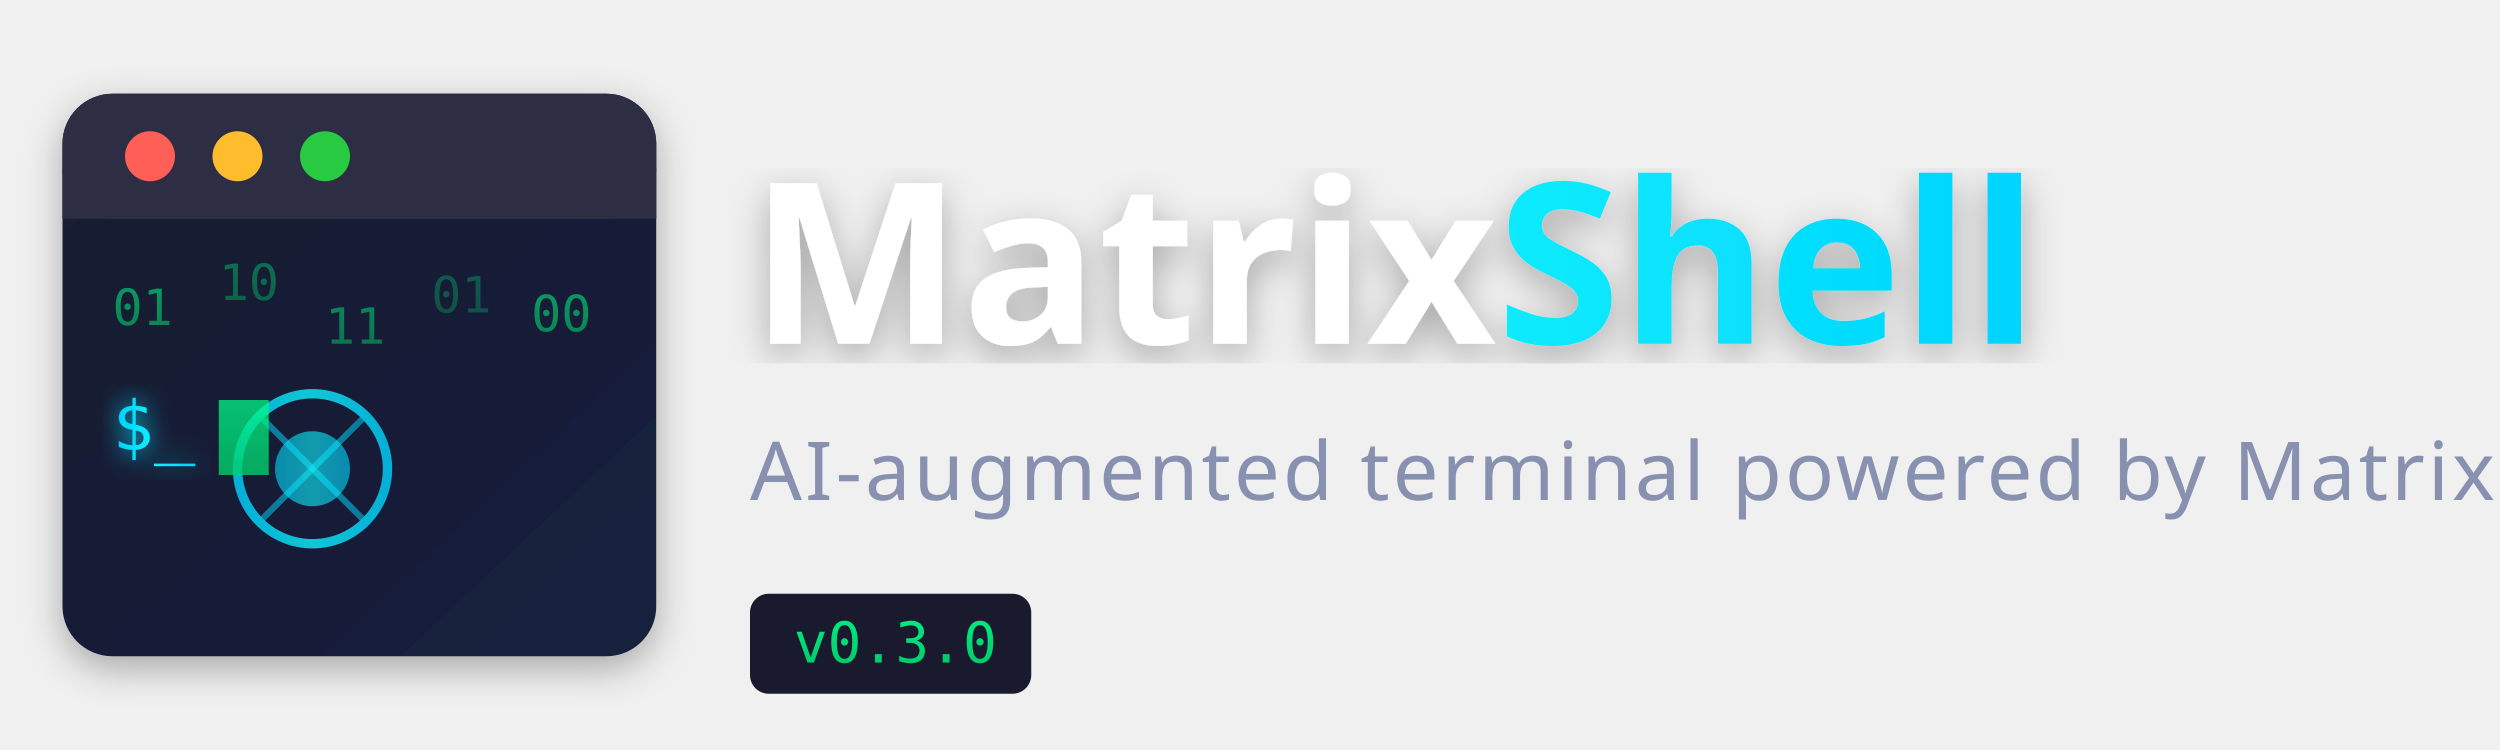
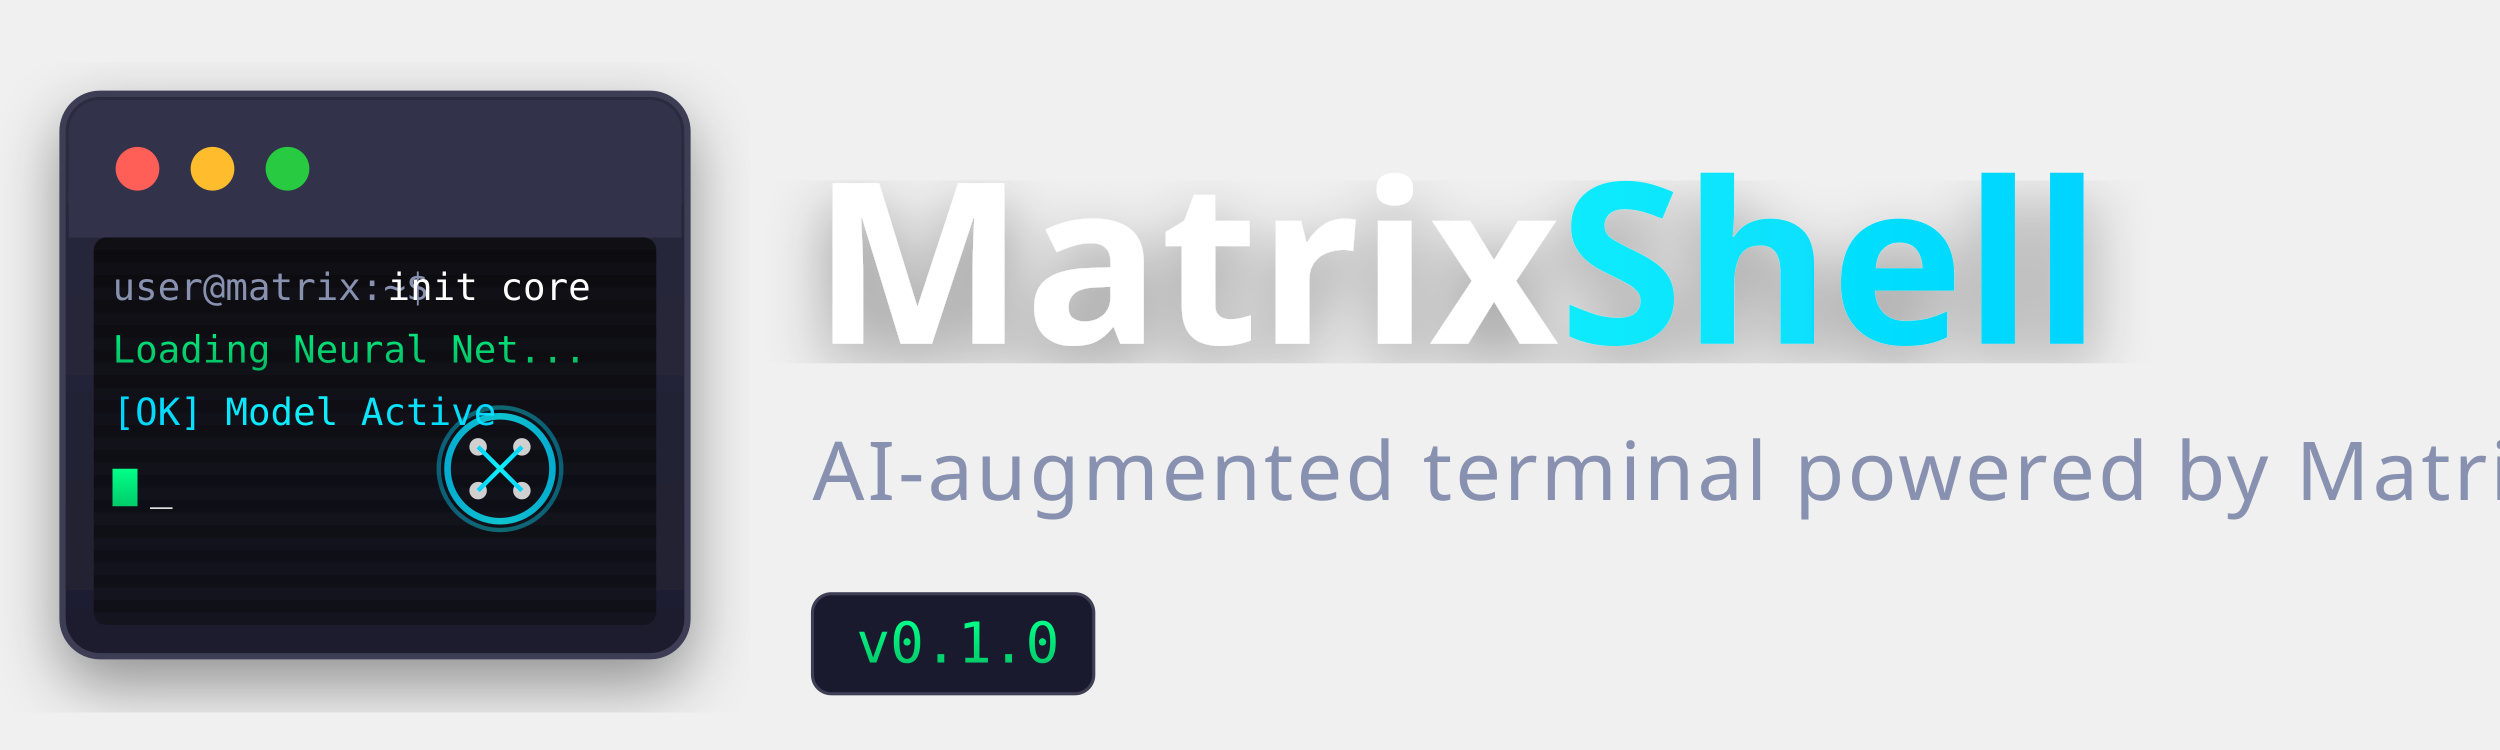
<svg xmlns="http://www.w3.org/2000/svg" viewBox="0 0 400 120">
  <defs>
-     <linearGradient id="terminalGrad" x1="0%" y1="0%" x2="100%" y2="100%">
-       <stop offset="0%" style="stop-color:#1a1a2e;stop-opacity:1" />
-       <stop offset="100%" style="stop-color:#16213e;stop-opacity:1" />
+     <linearGradient id="terminalBody" x1="0%" y1="0%" x2="0%" y2="100%">
+       <stop offset="0%" style="stop-color:#2b2b40;stop-opacity:1" />
+       <stop offset="100%" style="stop-color:#1e1e2e;stop-opacity:1" />
+     </linearGradient>
+     <linearGradient id="screenBg" x1="0%" y1="0%" x2="0%" y2="100%">
+       <stop offset="0%" style="stop-color:#0f0f14;stop-opacity:1" />
+       <stop offset="100%" style="stop-color:#14141f;stop-opacity:1" />
    </linearGradient>
    <linearGradient id="glowGrad" x1="0%" y1="0%" x2="100%" y2="0%">
      <stop offset="0%" style="stop-color:#00d4ff;stop-opacity:1" />
      <stop offset="50%" style="stop-color:#0ff0fc;stop-opacity:1" />
      <stop offset="100%" style="stop-color:#00d4ff;stop-opacity:1" />
    </linearGradient>
    <linearGradient id="matrixGrad" x1="0%" y1="0%" x2="0%" y2="100%">
-       <stop offset="0%" style="stop-color:#00ff88;stop-opacity:0.9" />
+       <stop offset="0%" style="stop-color:#00ff88;stop-opacity:1" />
      <stop offset="100%" style="stop-color:#00cc6a;stop-opacity:1" />
    </linearGradient>
    <filter id="glow" x="-20%" y="-20%" width="140%" height="140%">
-       <feGaussianBlur stdDeviation="2" result="coloredBlur" />
+       <feGaussianBlur stdDeviation="1.5" result="coloredBlur" />
      <feMerge>
        <feMergeNode in="coloredBlur" />
        <feMergeNode in="SourceGraphic" />
      </feMerge>
    </filter>
    <filter id="shadow">
-       <feDropShadow dx="0" dy="2" stdDeviation="3" flood-color="#000" flood-opacity="0.3" />
+       <feDropShadow dx="0" dy="4" stdDeviation="5" flood-color="#000" flood-opacity="0.4" />
    </filter>
+     <pattern id="scanlines" patternUnits="userSpaceOnUse" width="100" height="4">
+       <rect width="100" height="2" fill="#000" opacity="0.2" />
+     </pattern>
+     <clipPath id="screenClip">
+       <rect x="15" y="38" width="90" height="62" rx="2" ry="2" />
+     </clipPath>
  </defs>
-   <rect x="10" y="15" width="95" height="90" rx="8" ry="8" fill="url(#terminalGrad)" filter="url(#shadow)" />
-   <rect x="10" y="15" width="95" height="20" rx="8" ry="8" fill="#2d2d44" />
-   <rect x="10" y="27" width="95" height="8" fill="#2d2d44" />
-   <circle cx="24" cy="25" r="4" fill="#ff5f56" />
-   <circle cx="38" cy="25" r="4" fill="#ffbd2e" />
-   <circle cx="52" cy="25" r="4" fill="#27ca40" />
-   <text x="18" y="52" font-family="monospace" font-size="8" fill="url(#matrixGrad)" opacity="0.6">01</text>
-   <text x="35" y="48" font-family="monospace" font-size="8" fill="url(#matrixGrad)" opacity="0.4">10</text>
-   <text x="52" y="55" font-family="monospace" font-size="8" fill="url(#matrixGrad)" opacity="0.5">11</text>
-   <text x="69" y="50" font-family="monospace" font-size="8" fill="url(#matrixGrad)" opacity="0.3">01</text>
-   <text x="85" y="53" font-family="monospace" font-size="8" fill="url(#matrixGrad)" opacity="0.6">00</text>
-   <text x="18" y="72" font-family="monospace" font-size="11" fill="url(#glowGrad)" filter="url(#glow)">$_</text>
-   <g transform="translate(50, 75)">
-     <circle cx="0" cy="0" r="12" fill="none" stroke="url(#glowGrad)" stroke-width="1.5" opacity="0.8" />
-     <circle cx="0" cy="0" r="6" fill="url(#glowGrad)" opacity="0.6" />
-     <line x1="-8" y1="-8" x2="8" y2="8" stroke="url(#glowGrad)" stroke-width="1" opacity="0.5" />
-     <line x1="8" y1="-8" x2="-8" y2="8" stroke="url(#glowGrad)" stroke-width="1" opacity="0.5" />
-     <line x1="0" y1="-10" x2="0" y2="10" stroke="url(#glowGrad)" stroke-width="1" opacity="0.5" />
-     <line x1="-10" y1="0" x2="10" y2="0" stroke="url(#glowGrad)" stroke-width="1" opacity="0.5" />
+   <rect x="10" y="15" width="100" height="90" rx="6" ry="6" fill="url(#terminalBody)" stroke="#3e3e55" stroke-width="1" filter="url(#shadow)" />
+   <rect x="11" y="16" width="98" height="22" rx="5" ry="5" fill="#32324a" />
+   <rect x="11" y="30" width="98" height="8" fill="#32324a" />
+   <g transform="translate(22, 27)">
+     <circle cx="0" cy="0" r="3.5" fill="#ff5f56" />
+     <circle cx="12" cy="0" r="3.5" fill="#ffbd2e" />
+     <circle cx="24" cy="0" r="3.5" fill="#27ca40" />
  </g>
-   <rect x="35" y="64" width="8" height="12" fill="url(#matrixGrad)" opacity="0.8">
-     <animate attributeName="opacity" values="0.8;0.2;0.8" dur="1s" repeatCount="indefinite" />
-   </rect>
-   <text x="120" y="55" font-family="'Segoe UI', 'SF Pro Display', -apple-system, BlinkMacSystemFont, sans-serif" font-size="36" font-weight="700" fill="#ffffff" filter="url(#shadow)">
+   <rect x="15" y="38" width="90" height="62" rx="2" ry="2" fill="url(#screenBg)" />
+   <rect x="15" y="38" width="90" height="62" rx="2" ry="2" fill="url(#scanlines)" pointer-events="none" />
+   <g clip-path="url(#screenClip)">
+     <text x="18" y="48" font-family="Consolas, Monaco, monospace" font-size="6" fill="#8892b0">user@matrix:~$</text>
+     <text x="62" y="48" font-family="Consolas, Monaco, monospace" font-size="6" fill="#fff">init core</text>
+     <text x="18" y="58" font-family="Consolas, Monaco, monospace" font-size="6" fill="url(#matrixGrad)" opacity="0.9">Loading Neural Net...</text>
+     <text x="18" y="68" font-family="Consolas, Monaco, monospace" font-size="6" fill="url(#glowGrad)">[OK] Model Active</text>
+     <g transform="translate(80, 75) scale(0.7)">
+       <circle cx="0" cy="0" r="14" fill="none" stroke="url(#glowGrad)" stroke-width="1" opacity="0.4" />
+       <circle cx="0" cy="0" r="12" fill="none" stroke="url(#glowGrad)" stroke-width="1.5" opacity="0.8" />
+       <circle cx="-5" cy="-5" r="2" fill="#fff" opacity="0.8" />
+       <circle cx="5" cy="5" r="2" fill="#fff" opacity="0.8" />
+       <circle cx="5" cy="-5" r="2" fill="#fff" opacity="0.8" />
+       <circle cx="-5" cy="5" r="2" fill="#fff" opacity="0.8" />
+       <line x1="-5" y1="-5" x2="5" y2="5" stroke="url(#glowGrad)" stroke-width="1" />
+       <line x1="5" y1="-5" x2="-5" y2="5" stroke="url(#glowGrad)" stroke-width="1" />
+       <line x1="-5" y1="-5" x2="-5" y2="5" stroke="url(#glowGrad)" stroke-width="1" />
+       <line x1="5" y1="-5" x2="5" y2="5" stroke="url(#glowGrad)" stroke-width="1" />
+     </g>
+     <rect x="18" y="75" width="4" height="6" fill="url(#matrixGrad)">
+       <animate attributeName="opacity" values="1;0;1" dur="1s" repeatCount="indefinite" />
+     </rect>
+     <text x="24" y="80" font-family="Consolas, Monaco, monospace" font-size="6" fill="#fff">_</text>
+   </g>
+   <text x="130" y="55" font-family="'Segoe UI', 'SF Pro Display', -apple-system, sans-serif" font-size="36" font-weight="700" fill="#ffffff" filter="url(#shadow)">
    Matrix<tspan fill="url(#glowGrad)">Shell</tspan>
  </text>
-   <text x="120" y="80" font-family="'Segoe UI', 'SF Pro Display', -apple-system, BlinkMacSystemFont, sans-serif" font-size="13" fill="#8892b0" letter-spacing="0.5">
+   <text x="130" y="80" font-family="'Segoe UI', 'SF Pro Display', -apple-system, sans-serif" font-size="13" fill="#8892b0" letter-spacing="0.5">
    AI-augmented terminal powered by MatrixLLM
  </text>
-   <line x1="120" y1="90" x2="380" y2="90" stroke="url(#glowGrad)" stroke-width="2" opacity="0.3" />
-   <rect x="120" y="95" width="45" height="16" rx="3" fill="#1a1a2e" />
-   <text x="127" y="106" font-family="monospace" font-size="9" fill="url(#matrixGrad)">v0.3.0</text>
+   <line x1="130" y1="90" x2="390" y2="90" stroke="url(#glowGrad)" stroke-width="2" opacity="0.3" />
+   <rect x="130" y="95" width="45" height="16" rx="3" fill="#1a1a2e" stroke="#3e3e55" stroke-width="0.5" />
+   <text x="137" y="106" font-family="Consolas, monospace" font-size="9" fill="url(#matrixGrad)">v0.1.0</text>
</svg>
